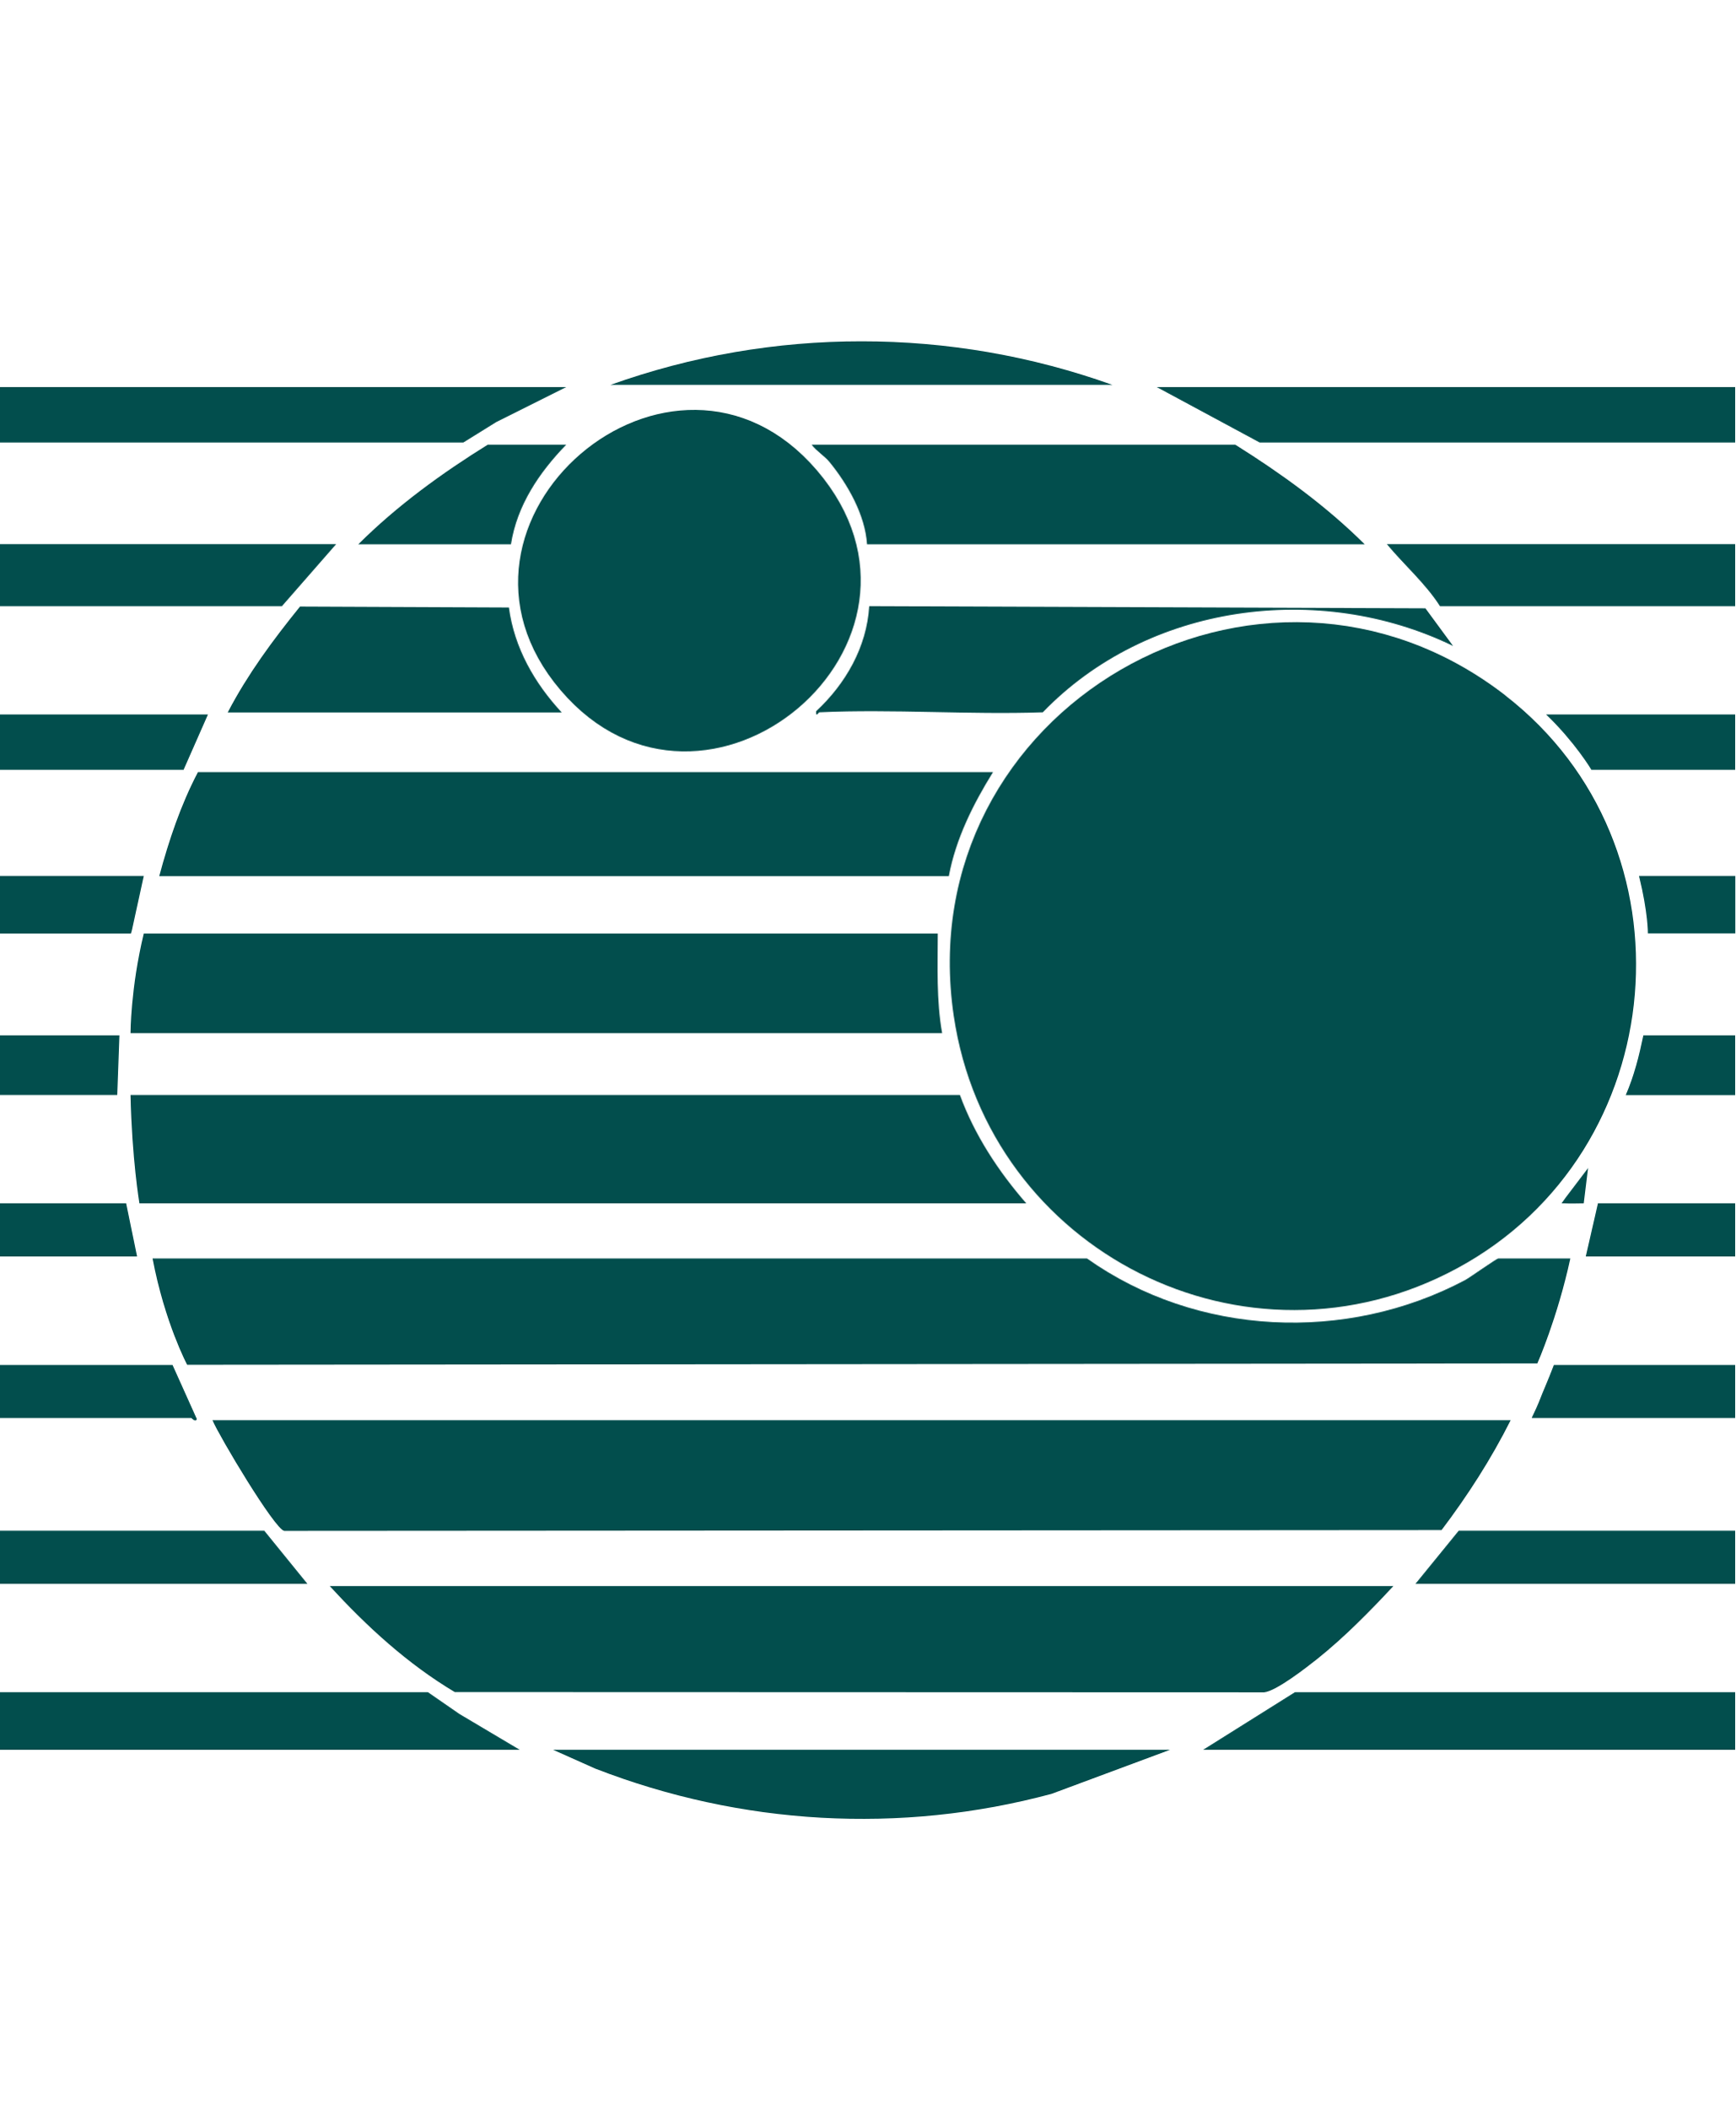
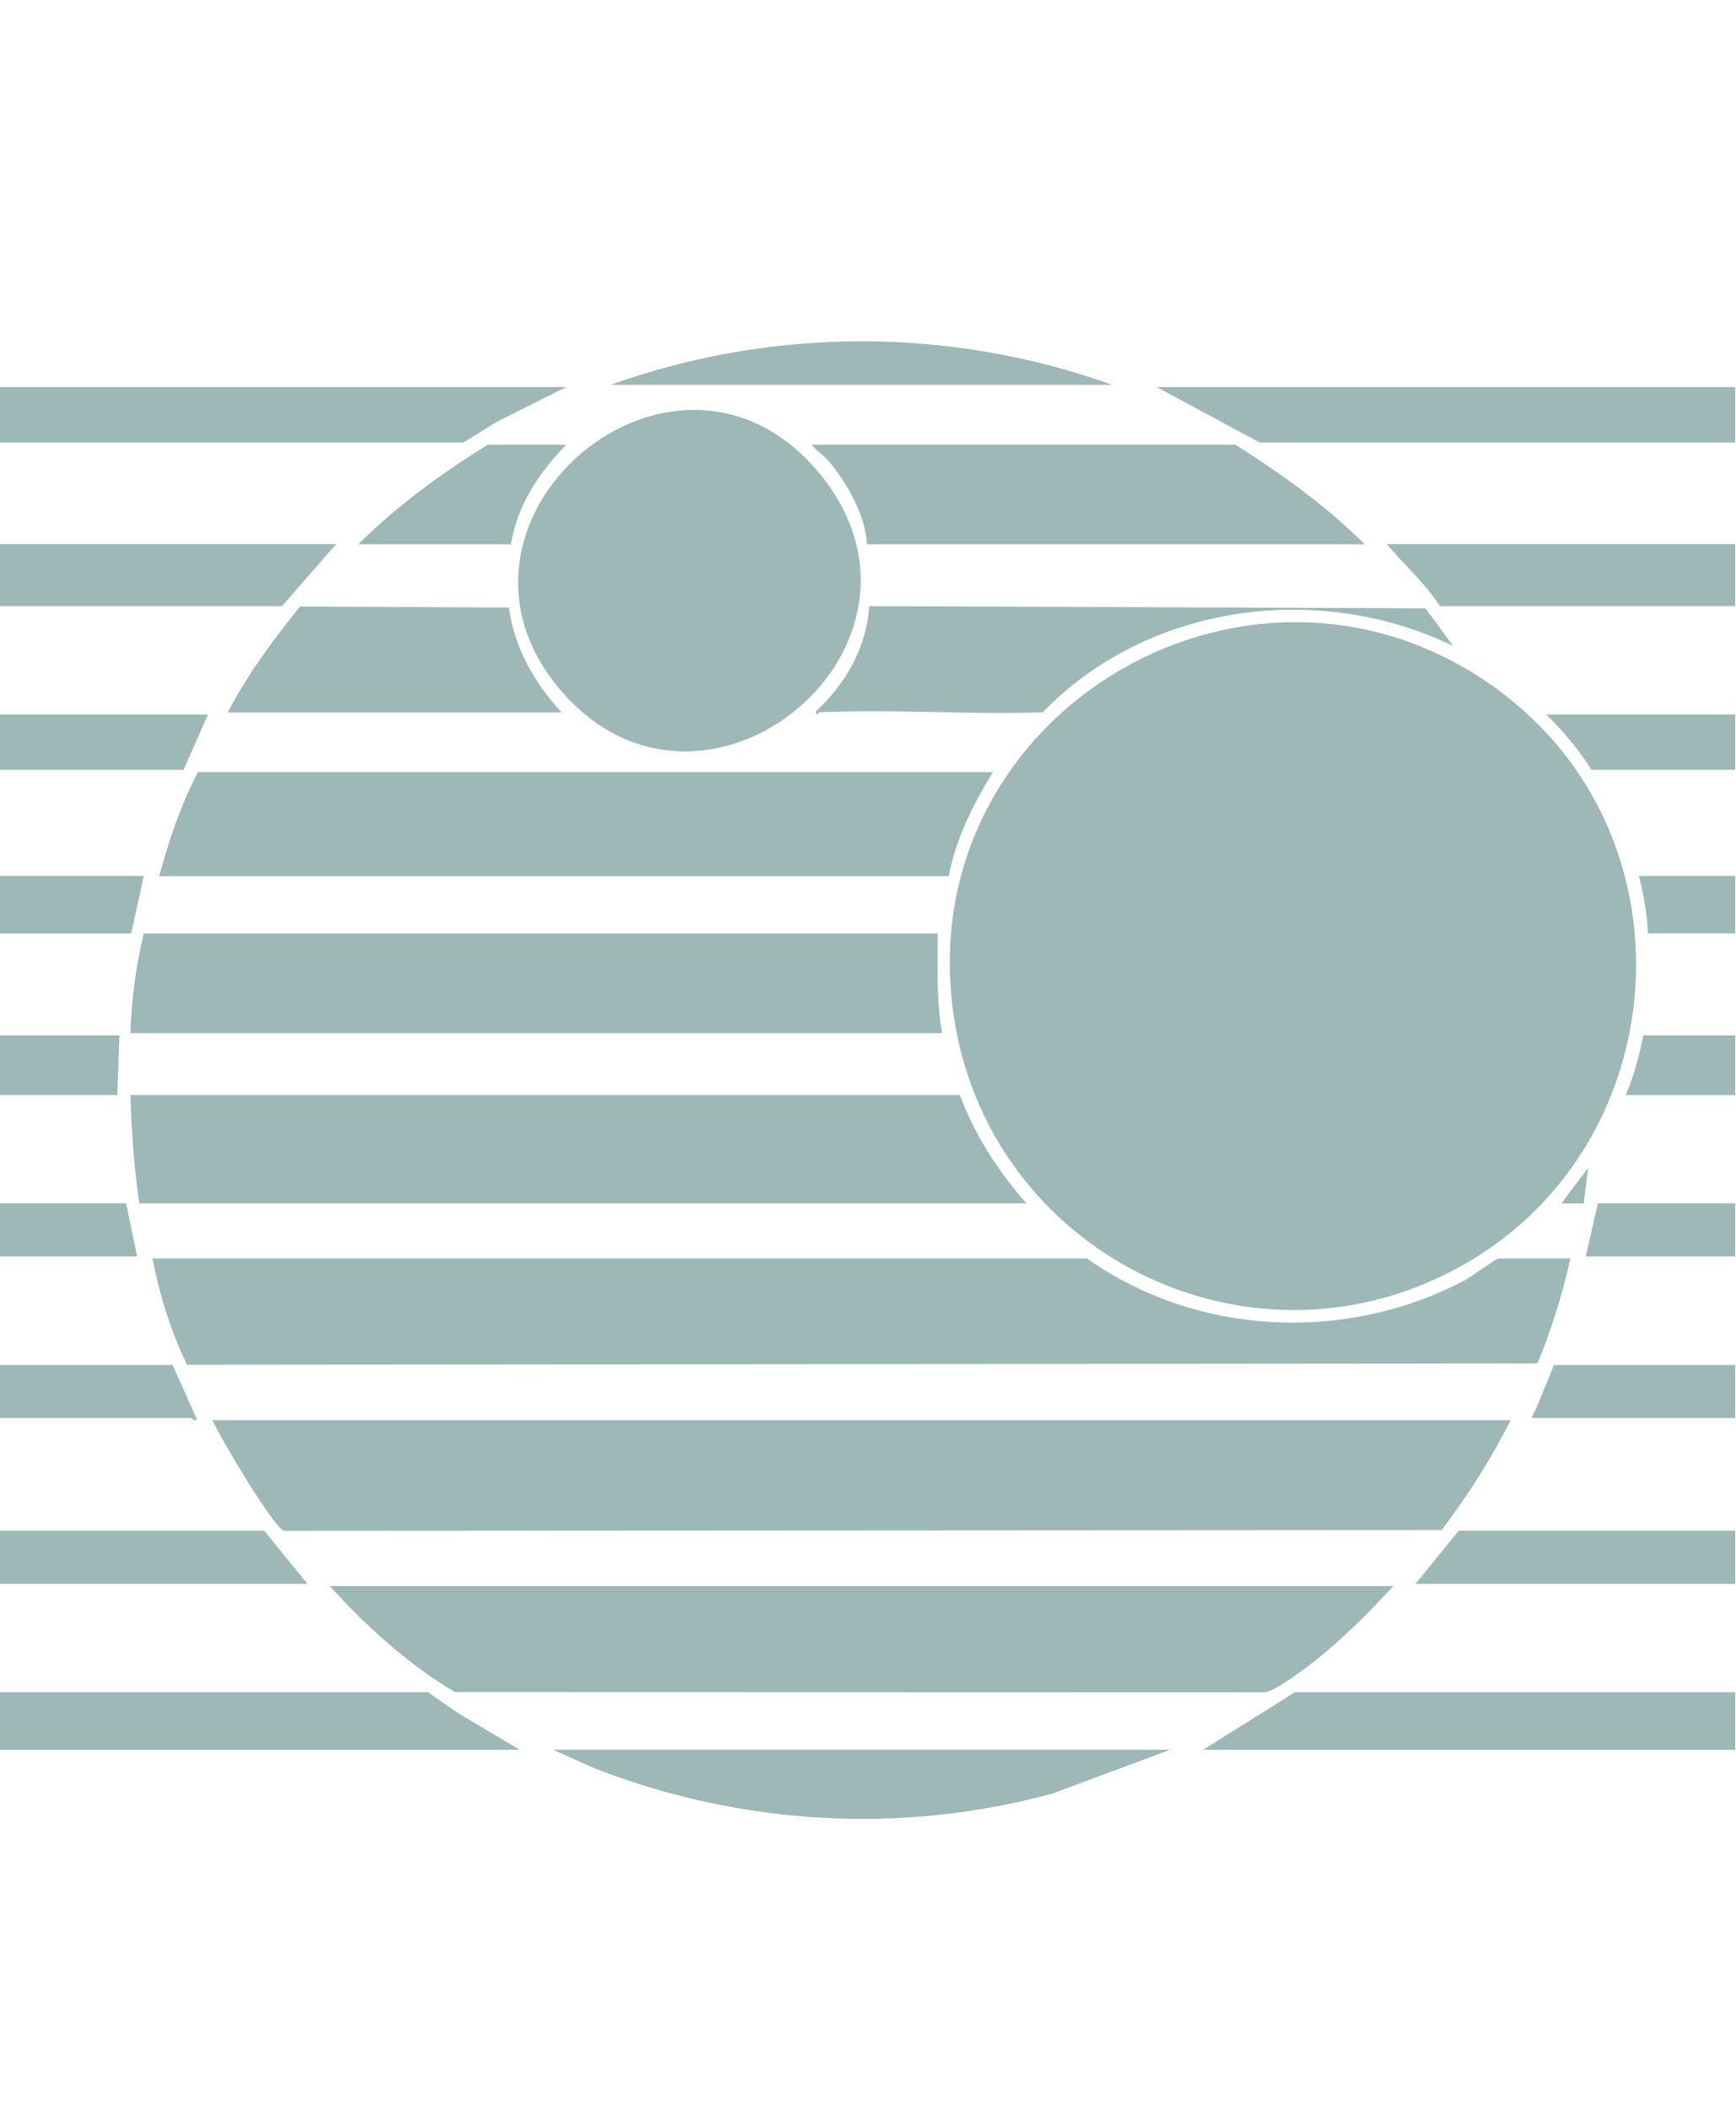
- <svg xmlns="http://www.w3.org/2000/svg" id="Rekall" data-name="Rekall" viewBox="0 0 126.84 154.08" fill="#024e4d" width="126.84" height="154.08">
+ <svg xmlns="http://www.w3.org/2000/svg" id="Rekall" data-name="Rekall" viewBox="0 0 126.84 154.08" fill="#9eb7b7" width="126.84" height="154.08">
  <g id="Rekall" data-name="Rekall">
    <g>
      <path d="M110.04,50.83c14.16,10.97,12.25,33.34-3.51,41.86-15.42,8.34-34.26-1.21-36.81-18.43-3.32-22.39,22.43-37.3,40.33-23.43Z" />
      <path d="M110.43,103.8c-1.42,2.83-3.15,5.52-5.05,8.03l-84.6.06c-.69-.09-4.79-6.97-5.25-8.09h94.9Z" />
      <path d="M114.79,91.99c-.96,4.4-2.41,7.66-2.41,7.66l-98.7.1s-1.63-3.05-2.53-7.77h68.31c8.03,5.69,18.94,6.18,27.62,1.59.39-.21,2.31-1.59,2.45-1.59h5.25Z" />
      <path d="M101.86,115.92c-1.73,1.86-3.59,3.75-5.58,5.34-.82.65-2.99,2.34-3.87,2.43l-59.17-.02c-3.44-2.05-6.44-4.8-9.14-7.75h77.77Z" />
      <path d="M70.17,80.03c1.07,2.93,2.82,5.59,4.85,7.92H10.19s-.55-3.25-.65-7.92h60.63Z" />
      <path d="M59.72,34.38c10.76,12.59-8.21,28.41-18.74,16.07s8.2-28.39,18.74-16.07Z" />
      <path d="M72.59,56.43c-1.45,2.34-2.72,4.87-3.23,7.6H11.64c.7-2.6,1.58-5.23,2.83-7.6h58.12Z" />
      <path d="M68.55,68.23c0,2.43-.11,4.88.32,7.28H9.54s0-3.28.97-7.28h58.04Z" />
      <path d="M90.3,32.5c3.38,2.12,6.62,4.46,9.46,7.28h-36.38c-.14-2.15-1.41-4.38-2.75-6.02-.35-.43-.96-.8-1.3-1.26h30.96Z" />
      <path d="M59.9,52.06c-.07,0-.28.42-.24-.08,2.15-2,3.7-4.68,3.88-7.68l40.66.16,2.02,2.75c-9.84-4.77-22.35-3.07-29.99,4.85-5.4.19-10.95-.25-16.33,0Z" />
      <path d="M85.53,127.89l-8.66,3.22c-11.07,2.98-22.71,2.29-33.37-1.85l-3.07-1.37h45.11Z" />
      <path d="M16.65,52.06c1.44-2.77,3.32-5.31,5.28-7.73l15.27.07c.39,2.94,1.87,5.53,3.86,7.67h-24.41Z" />
      <path d="M44.62,28.13c-.11,0,.31,0,0,0,11.86-4.25,24.85-4.25,36.7,0-.4,0,0,0-.73,0h-35.97Z" />
      <path d="M41.39,32.5c-1.97,2.03-3.59,4.42-4.04,7.28h-11.16c2.83-2.82,6.07-5.17,9.46-7.28h5.74Z" />
      <path d="M115.76,87.95c-.46,0-.92.03-1.38,0-.18,0-.08,0-.23,0l.3-.42,1.64-2.16-.32,2.58Z" />
      <polygon points="0 127.89 37.99 127.89 33.58 125.27 31.28 123.68 0 123.68 0 127.89" />
      <polygon points="0 28.29 0 32.34 33.87 32.34 36.27 30.85 41.39 28.29 0 28.29" />
      <polygon points="0 39.77 0 44.3 20.61 44.3 24.57 39.77 0 39.77" />
      <polygon points="0 52.22 0 56.26 13.42 56.26 15.2 52.22 0 52.22" />
      <polygon points="0 64.02 0 68.23 9.57 68.23 9.64 67.99 10.51 64.02 0 64.02" />
      <polygon points="0 75.67 0 80.03 8.57 80.03 8.73 75.67 0 75.67" />
      <polygon points="0 91.83 10.02 91.83 9.22 87.95 0 87.95 0 91.83" />
      <path d="M12.61,99.76H0v3.88h13.99s.3.34.4.08l-1.78-3.96Z" />
      <polygon points="0 115.76 22.47 115.76 19.32 111.88 0 111.88 0 115.76" />
      <polygon points="126.84 28.29 84.56 28.29 92.08 32.34 126.84 32.34 126.84 28.29" />
      <path d="M126.84,39.77h-25.46c1.26,1.52,2.83,2.88,3.88,4.53h21.58v-4.53Z" />
      <path d="M126.84,52.22h-13.82c2.11,2.02,3.31,4.04,3.31,4.04h10.51v-4.04Z" />
      <path d="M126.84,64.02h-7.03c.67,2.71.65,4.2.65,4.2h6.39v-4.2Z" />
      <path d="M126.84,75.67h-6.71c-.31,1.49-.68,2.97-1.29,4.37h8v-4.37Z" />
      <polygon points="126.84 87.95 116.81 87.95 115.92 91.83 126.84 91.83 126.84 87.95" />
      <path d="M126.84,99.76h-13.25c-.51,1.33-.75,1.81-1.1,2.72-.18.46-.54,1.16-.52,1.16h14.87v-3.88Z" />
      <polygon points="126.84 111.88 106.63 111.88 103.47 115.76 126.84 115.76 126.84 111.88" />
      <polygon points="126.84 123.68 94.66 123.68 87.95 127.89 126.84 127.89 126.84 123.68" />
    </g>
  </g>
  <style>@media (prefers-color-scheme: light) { :root { filter: none; } }
@media (prefers-color-scheme: dark) { :root { filter: none; } }
</style>
</svg>
